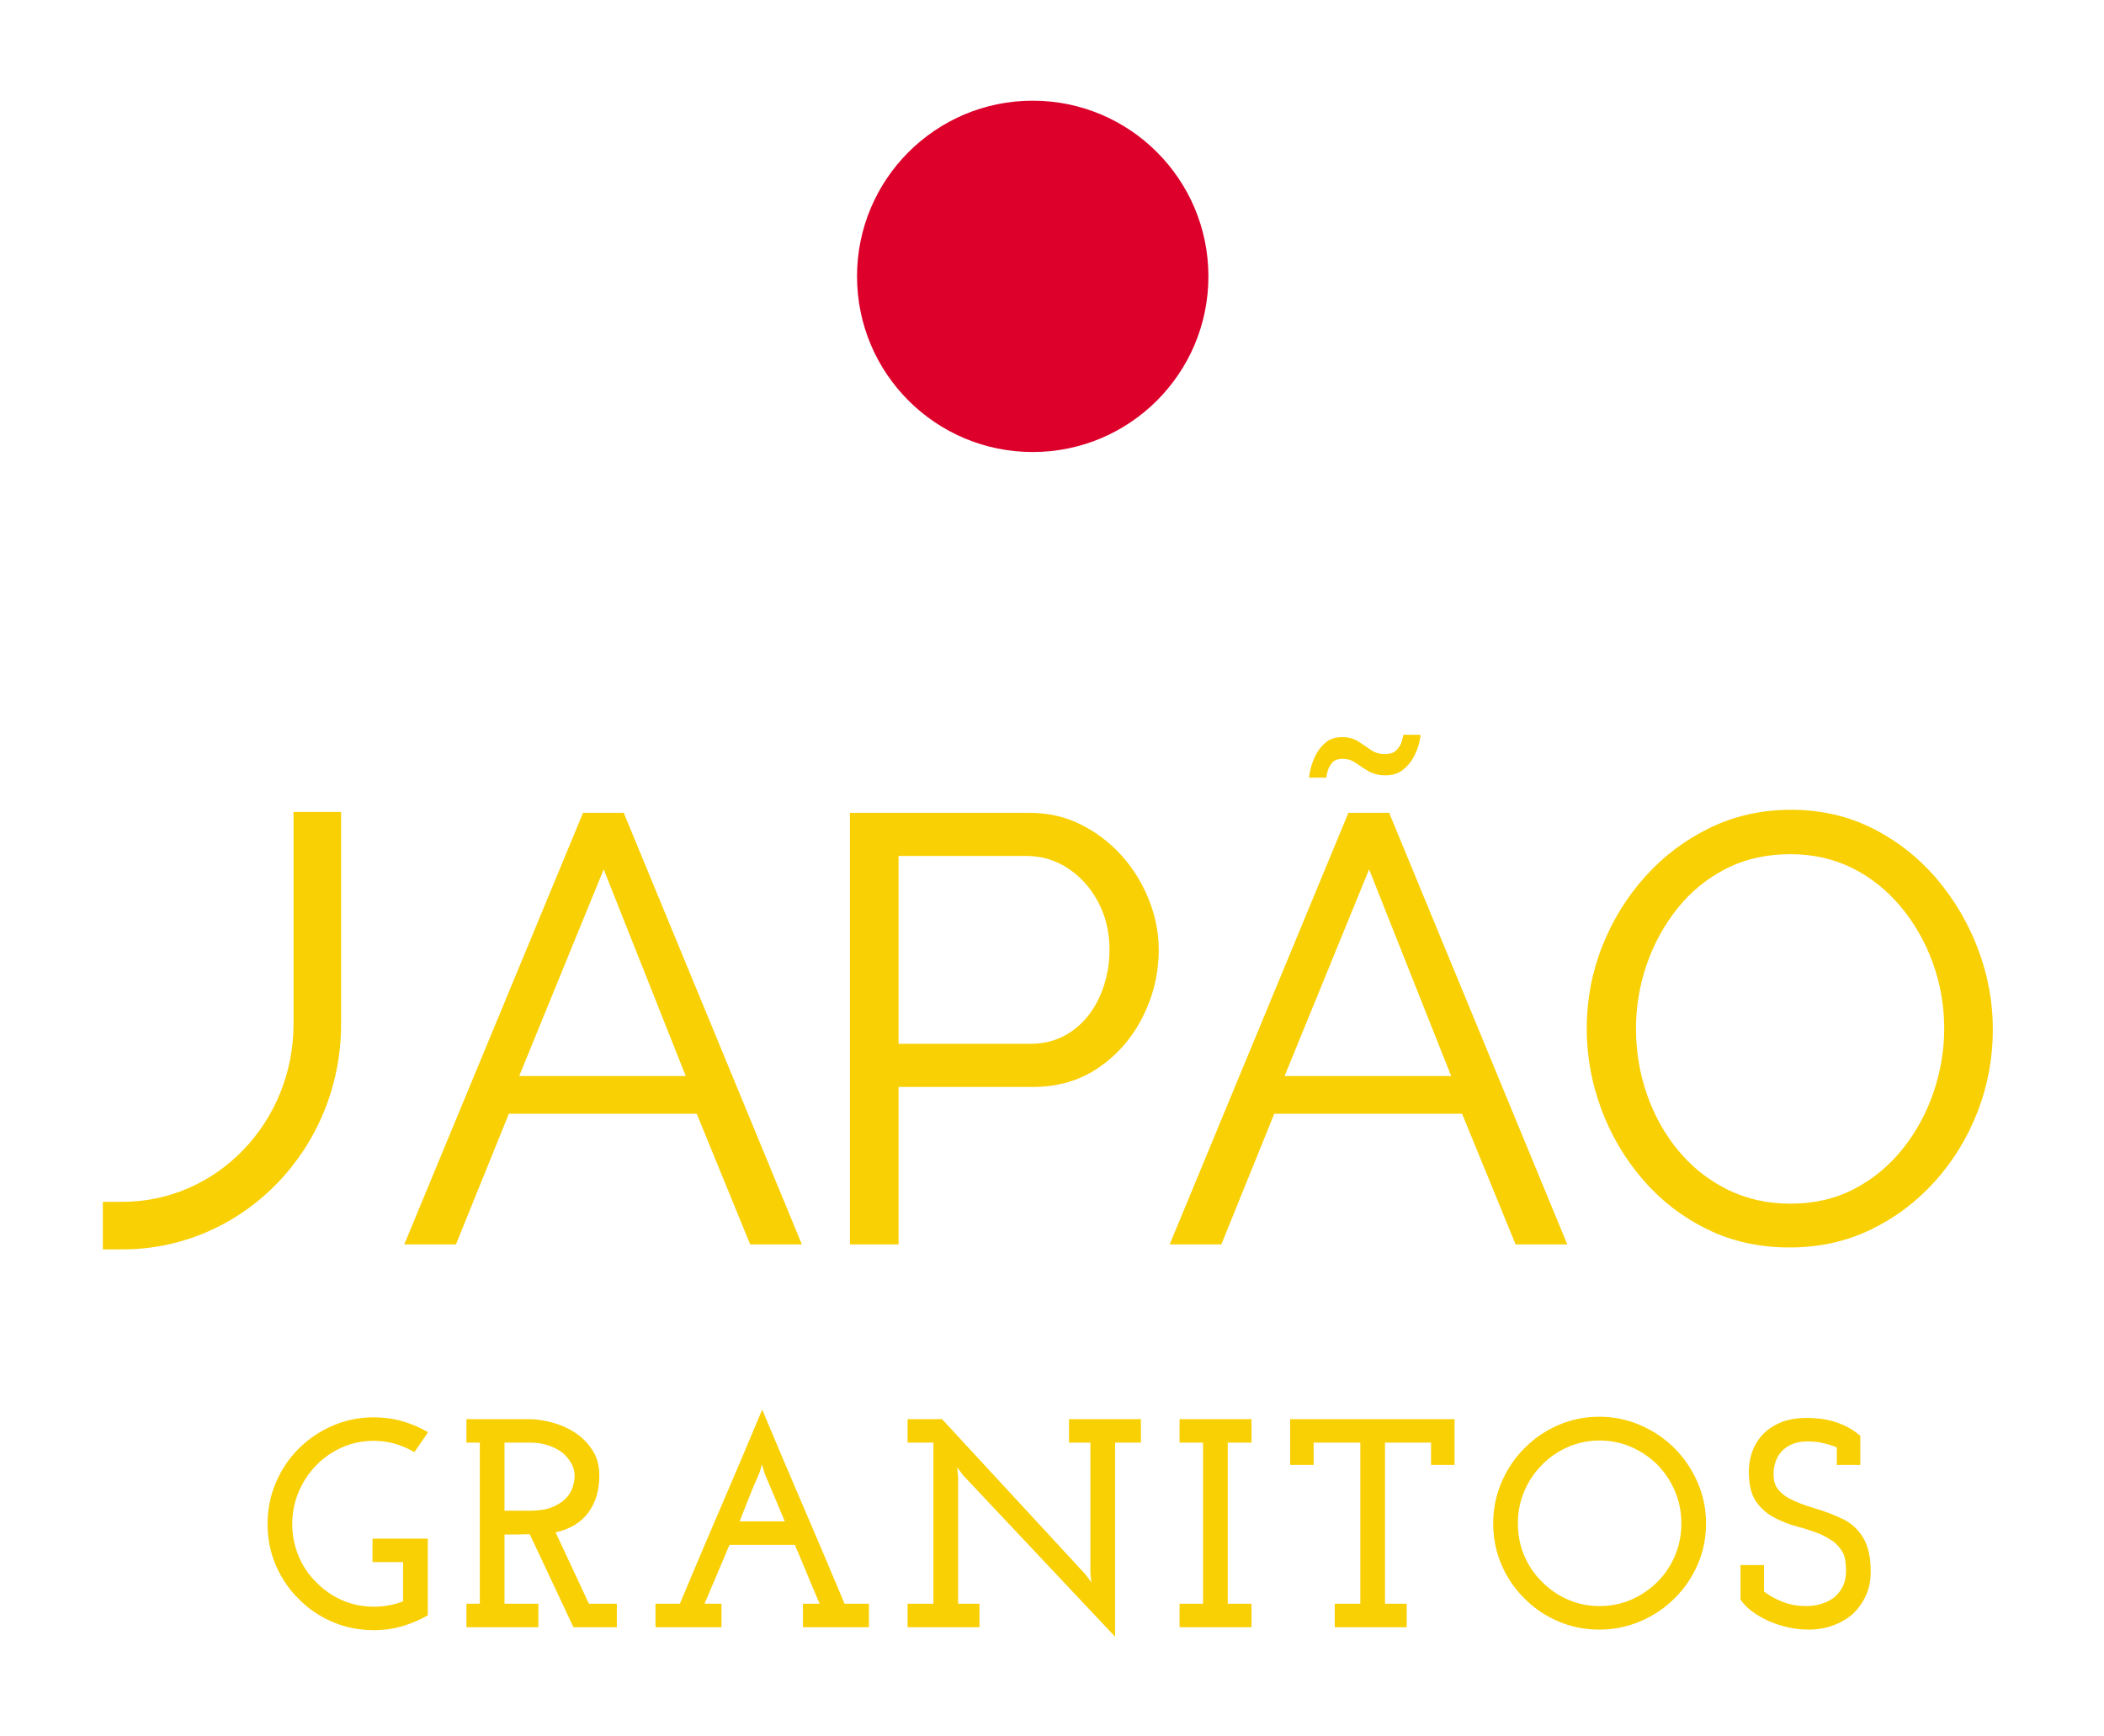
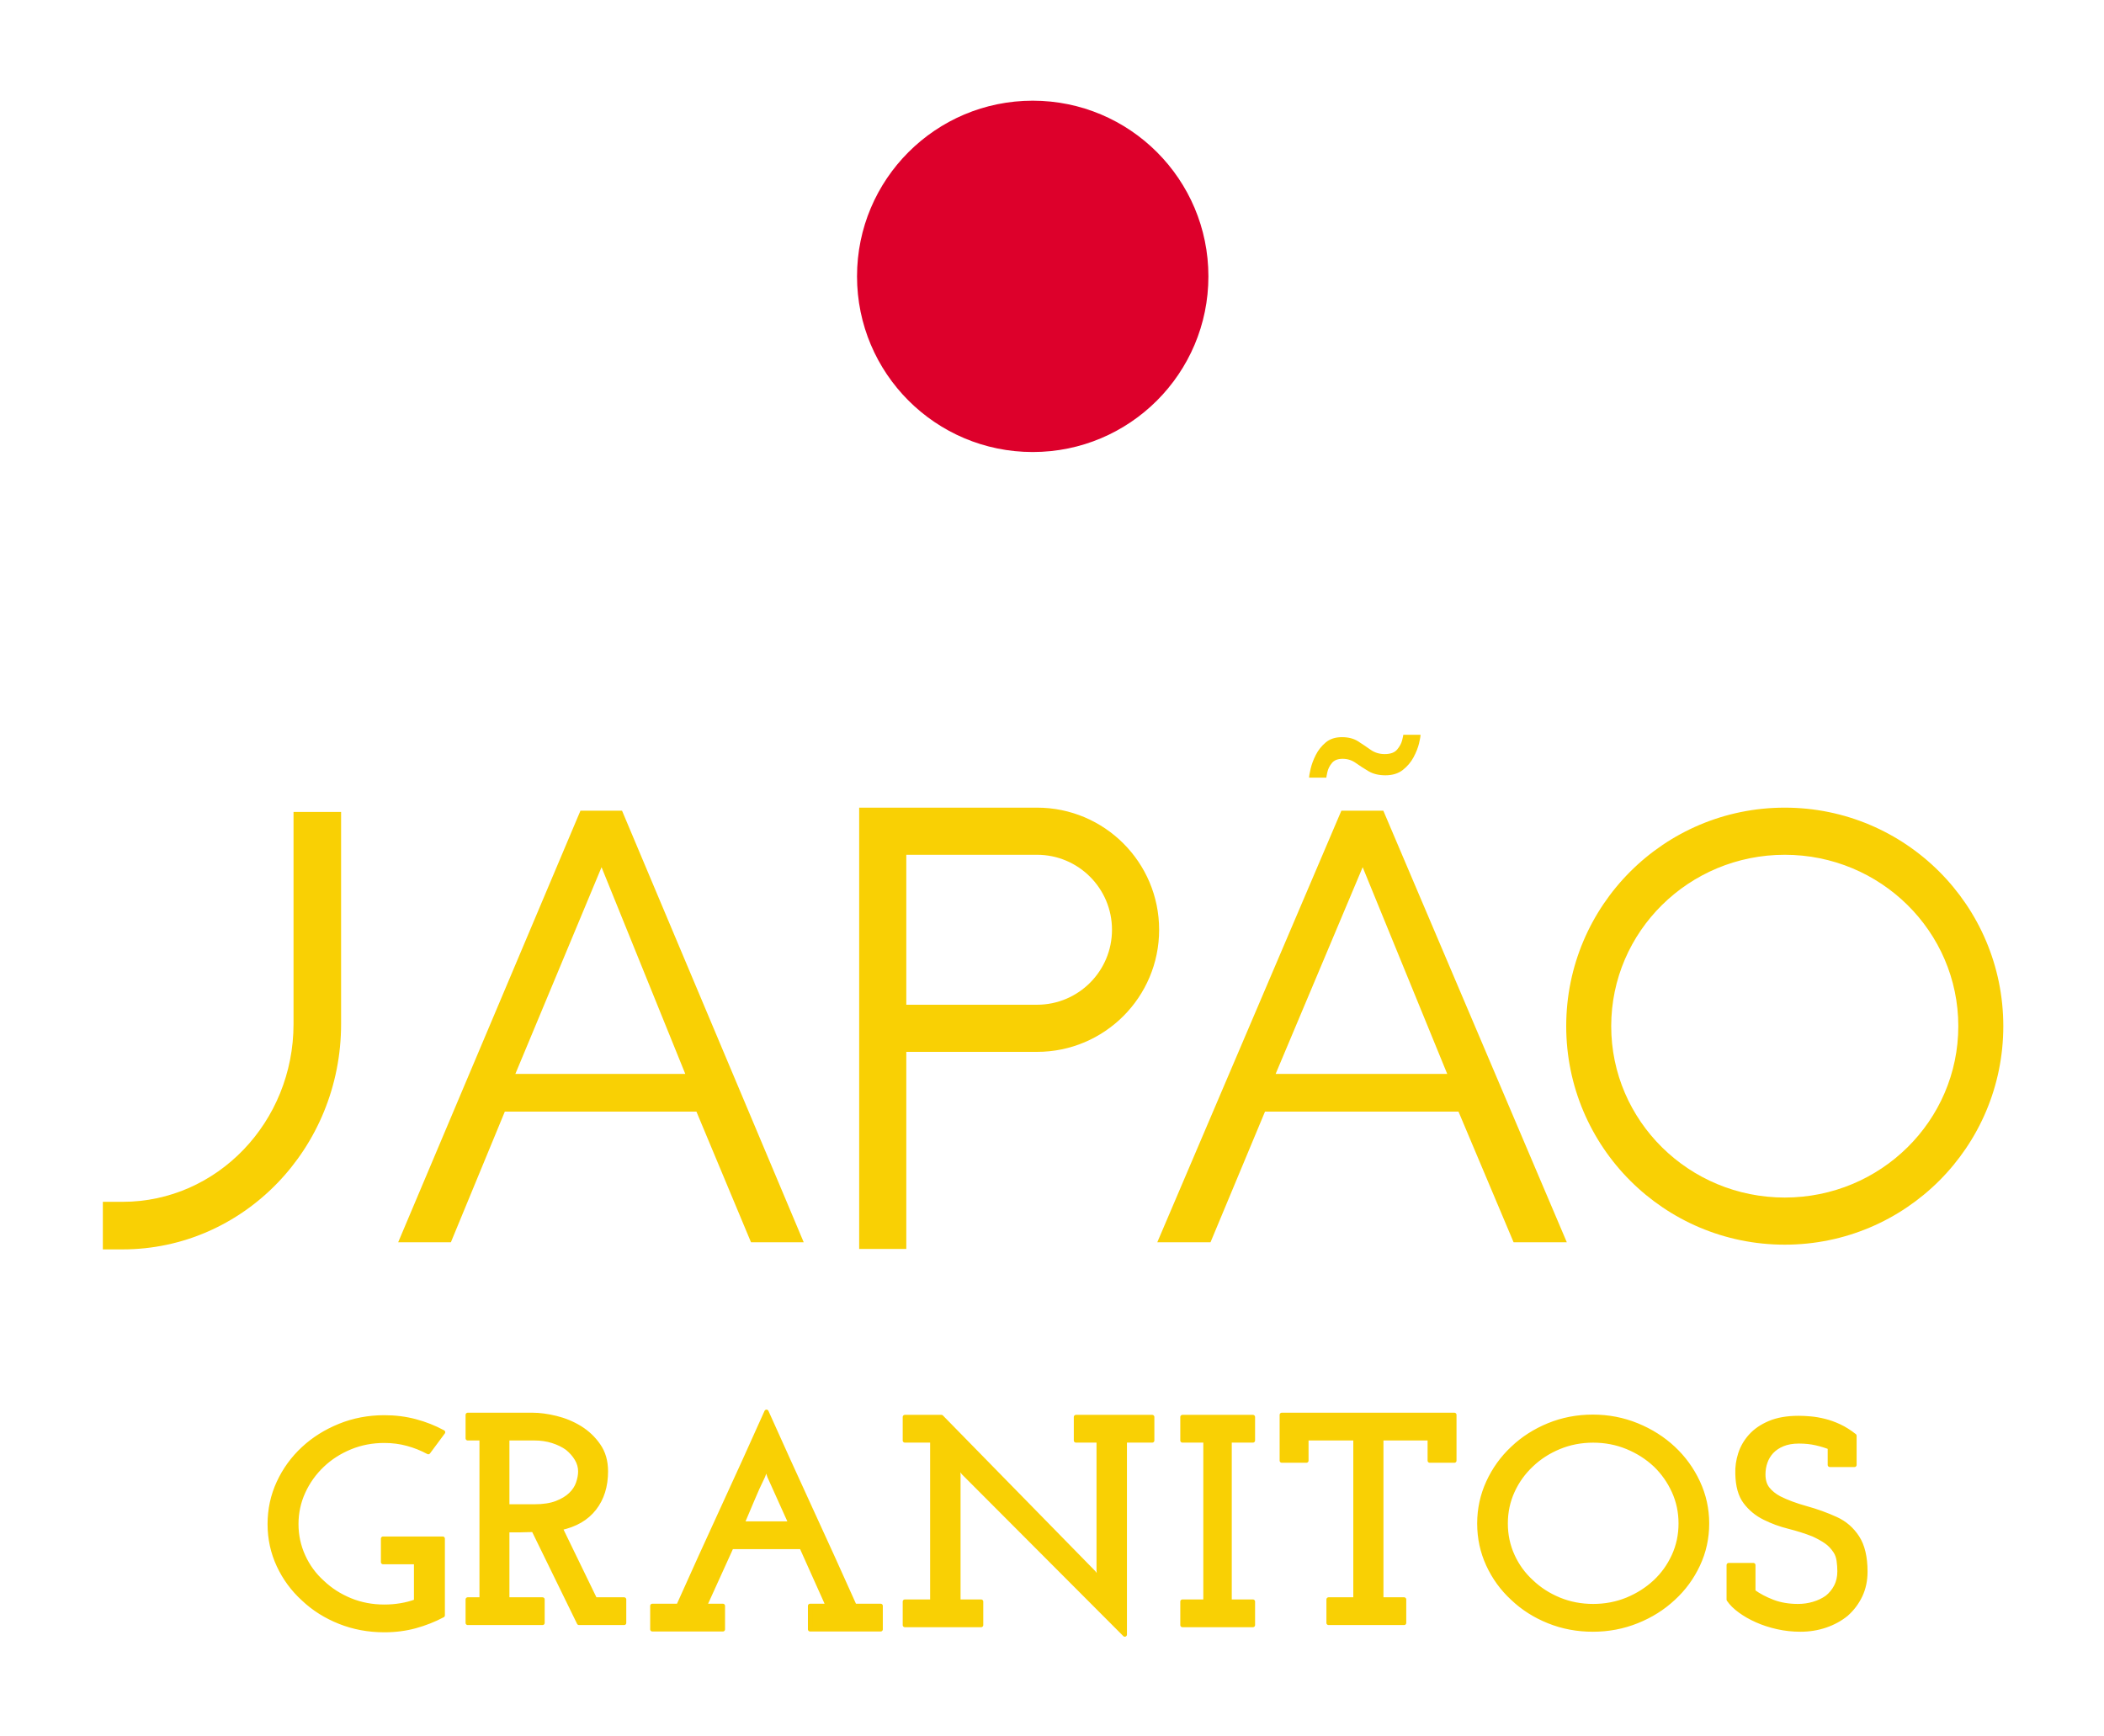
<svg xmlns="http://www.w3.org/2000/svg" viewBox="81 77 491 405" role="img" aria-label="Japão Granitos">
  <circle cx="322" cy="141.5" r="41" fill="#DD002B" />
-   <path fill="#F9D004" d="M217.06 266.71H226.56L268.13 367.44H256.07L243.59 336.94H199.75L187.4 367.44H175.34ZM241.03 328.14 221.88 279.9 202.16 328.14ZM279.34 367.44V266.71H321.19Q327.86 266.71 333.32 269.48Q338.78 272.24 342.83 276.78Q346.87 281.32 349.14 287.07Q351.41 292.81 351.41 298.63Q351.41 306.86 347.72 314.24Q344.03 321.61 337.43 326.15Q330.84 330.69 322.04 330.69H290.69V367.44ZM290.69 320.62H321.47Q327.01 320.62 331.19 317.64Q335.38 314.66 337.65 309.56Q339.92 304.45 339.92 298.63Q339.92 292.53 337.29 287.56Q334.67 282.6 330.27 279.69Q325.87 276.78 320.62 276.78H290.69ZM395.67 266.71H405.18L446.75 367.44H434.69L422.2 336.94H378.37L366.02 367.44H353.96ZM419.65 328.14 400.5 279.9 380.78 328.14ZM498.67 368.15Q488.03 368.15 479.38 363.89Q470.72 359.64 464.41 352.33Q458.1 345.02 454.69 335.87Q451.29 326.72 451.29 317.07Q451.29 307 454.91 297.85Q458.52 288.7 464.98 281.54Q471.43 274.37 480.09 270.19Q488.74 266 498.96 266Q509.46 266 518.11 270.4Q526.76 274.8 533.01 282.17Q539.25 289.55 542.65 298.63Q546.06 307.71 546.06 317.22Q546.06 327.29 542.51 336.44Q538.97 345.59 532.51 352.76Q526.06 359.92 517.47 364.03Q508.89 368.15 498.67 368.15ZM462.78 317.07Q462.78 325.02 465.33 332.4Q467.89 339.77 472.64 345.52Q477.39 351.27 484.06 354.6Q490.73 357.93 498.82 357.93Q507.19 357.93 513.78 354.46Q520.38 350.98 525.06 345.09Q529.74 339.21 532.23 331.9Q534.71 324.59 534.71 317.07Q534.71 309.13 532.08 301.82Q529.46 294.52 524.64 288.7Q519.81 282.88 513.29 279.62Q506.76 276.36 498.82 276.36Q490.44 276.36 483.78 279.76Q477.11 283.17 472.43 289.05Q467.75 294.94 465.26 302.18Q462.78 309.41 462.78 317.07ZM404.3 257.95Q401.98 257.95 400.35 256.99Q398.73 256.02 397.37 255.06Q396.02 254.1 394.32 254.1Q392.61 254.1 391.8 255.11Q390.99 256.11 390.76 257.22Q390.52 258.32 390.52 258.5H386.5Q386.5 257.95 386.85 256.44Q387.2 254.92 388.05 253.22Q388.9 251.53 390.37 250.29Q391.84 249.05 394.16 249.05Q396.4 249.05 397.91 250.01Q399.42 250.98 400.85 251.99Q402.29 253 404.14 253Q406.15 253 407.04 251.94Q407.93 250.89 408.21 249.78Q408.48 248.68 408.48 248.5H412.5Q412.5 249.05 412.15 250.52Q411.8 251.99 410.88 253.73Q409.95 255.47 408.36 256.71Q406.77 257.95 404.3 257.95ZM149.5 266.5H160.6V316A51 52.6 0 0 1 109.6 368.6H105V357.5H109.6A39.9 41.5 0 0 0 149.5 316Z" />
-   <path fill="#F9D004" d="M180.83 454.01V436.11H167.93V441.59H175.07V450.74Q173.48 451.37 171.74 451.68Q170.01 451.99 168.2 451.99Q164.25 451.99 160.82 450.47Q157.38 448.94 154.82 446.3Q152.18 443.74 150.69 440.2Q149.2 436.66 149.2 432.71Q149.2 428.75 150.69 425.22Q152.18 421.68 154.82 418.97Q157.38 416.34 160.82 414.81Q164.25 413.28 168.2 413.28Q170.84 413.28 173.2 413.98Q175.56 414.67 177.71 415.92L180.9 411.27Q178.06 409.61 174.9 408.71Q171.74 407.8 168.2 407.8Q163.07 407.8 158.56 409.78Q154.05 411.76 150.72 415.09Q147.32 418.49 145.38 423.03Q143.44 427.57 143.44 432.71Q143.44 437.84 145.38 442.35Q147.32 446.86 150.72 450.19Q154.05 453.59 158.56 455.53Q163.07 457.47 168.2 457.47Q171.74 457.47 174.9 456.54Q178.06 455.6 180.83 454.01ZM206.64 456.78V451.3H198.73V435.14H201.64Q202.61 435.14 203.13 435.1Q203.65 435.07 204.62 435.07L214.82 456.78H224.95V451.3H218.43L210.66 434.65Q215.66 433.54 218.26 430.07Q220.86 426.6 220.86 421.4Q220.86 417.86 219.19 415.37Q217.53 412.87 215.03 411.27Q212.53 409.68 209.65 408.95Q206.78 408.22 204.42 408.22H189.85V413.7H192.97V451.3H189.85V456.78ZM198.73 413.7H204.83Q206.98 413.7 208.89 414.32Q210.8 414.95 212.19 415.99Q213.5 417.1 214.3 418.49Q215.1 419.87 215.1 421.4Q215.1 422.72 214.61 424.18Q214.13 425.63 212.95 426.81Q211.77 427.99 209.79 428.79Q207.82 429.59 204.76 429.59H198.73ZM249.37 456.78V451.3H245.42Q247.36 446.72 248.33 444.43Q249.3 442.14 251.24 437.56H266.5Q267.96 441.03 269.38 444.43Q270.81 447.83 272.26 451.3H268.38V456.78H283.78V451.3H278.09Q273.3 439.85 268.48 428.65Q263.66 417.45 258.87 406Q254.09 417.45 249.27 428.65Q244.44 439.85 239.66 451.3H233.97V456.78ZM258.11 421.05Q258.18 420.85 258.35 420.36Q258.53 419.87 258.8 418.76L259.5 421.05L264.15 432.08H253.6Q254.57 429.66 255.72 426.71Q256.86 423.76 258.11 421.05ZM341.22 413.7H347.25V408.22H330.47V413.7H335.46V444.09L335.67 446.3L334.35 444.5L300.84 408.22H292.8V413.7H298.83V451.3H292.8V456.78H309.58V451.3H304.59V421.68L304.38 419.46L305.7 421.26L341.22 459ZM373.06 456.78V451.3H367.51V413.7H373.06V408.22H356.27V413.7H361.75V451.3H356.27V456.78ZM409.27 456.78V451.3H404.21V413.7H414.96V418.9H420.44V408.22H382.08V418.9H387.56V413.7H398.45V451.3H392.48V456.78ZM471.78 450.05Q475.17 446.72 477.15 442.21Q479.13 437.7 479.13 432.57Q479.13 427.51 477.15 422.96Q475.17 418.42 471.78 415.02Q468.38 411.62 463.83 409.64Q459.29 407.66 454.22 407.66Q449.09 407.66 444.58 409.64Q440.07 411.62 436.74 415.02Q433.34 418.42 431.4 422.96Q429.46 427.51 429.46 432.57Q429.46 437.7 431.4 442.21Q433.34 446.72 436.74 450.05Q440.07 453.45 444.58 455.39Q449.09 457.34 454.22 457.34Q459.29 457.34 463.83 455.39Q468.38 453.45 471.78 450.05ZM440.84 446.17Q438.2 443.6 436.71 440.1Q435.22 436.59 435.22 432.57Q435.22 428.55 436.71 425.04Q438.2 421.54 440.84 418.9Q443.4 416.27 446.87 414.74Q450.34 413.21 454.29 413.21Q458.25 413.21 461.72 414.74Q465.19 416.27 467.82 418.9Q470.39 421.54 471.88 425.04Q473.37 428.55 473.37 432.57Q473.37 436.59 471.88 440.1Q470.39 443.6 467.82 446.17Q465.19 448.8 461.72 450.33Q458.25 451.85 454.29 451.85Q450.34 451.85 446.87 450.33Q443.4 448.8 440.84 446.17ZM513.33 453.73Q515.27 451.92 516.42 449.43Q517.56 446.93 517.56 443.81Q517.56 438.74 515.76 435.83Q513.95 432.92 511.04 431.53Q507.85 430 504.38 429Q500.91 427.99 498.41 426.67Q496.82 425.77 495.85 424.49Q494.88 423.2 494.88 421.12Q494.88 419.6 495.33 418.24Q495.78 416.89 496.68 415.85Q497.65 414.74 499.18 414.08Q500.7 413.42 502.78 413.42Q504.87 413.42 506.6 413.84Q508.33 414.26 509.65 414.81V418.9H515.13V412.1Q513.47 410.72 511.77 409.88Q510.07 409.05 508.47 408.64Q506.88 408.22 505.42 408.08Q503.96 407.94 502.72 407.94Q498.9 407.94 496.26 409.12Q493.63 410.3 492.03 412.17Q490.44 414.05 489.74 416.34Q489.05 418.63 489.12 420.91Q489.19 425.22 490.89 427.57Q492.59 429.93 495.15 431.25Q497.65 432.57 500.56 433.33Q503.48 434.1 505.98 435.14Q507.57 435.9 508.79 436.77Q510 437.63 510.9 439.09Q511.46 439.99 511.63 441.24Q511.8 442.49 511.8 443.74Q511.8 445.75 511.04 447.28Q510.28 448.8 509.03 449.84Q507.71 450.81 506.05 451.33Q504.38 451.85 502.58 451.85Q499.45 451.85 496.96 450.85Q494.46 449.84 492.66 448.46V442.28H487.18V450.33Q488.08 451.72 489.71 452.96Q491.34 454.21 493.42 455.18Q495.5 456.16 498 456.75Q500.5 457.34 503.13 457.34Q506.05 457.34 508.68 456.4Q511.32 455.46 513.33 453.73Z" />
+   <path fill="#F9D004" d="M216.46 266.21H226.16L268.56 366.94H256.26L243.52 336.44H198.81L186.22 366.94H173.92ZM240.92 327.64 221.38 279.4 201.27 327.64ZM394.03 266.21H403.82L446.64 366.94H434.22L421.36 336.44H376.21L363.49 366.94H351.07ZM418.73 327.64 399 279.4 378.69 327.64ZM404.3 257.95Q401.98 257.95 400.35 256.99Q398.73 256.02 397.37 255.06Q396.02 254.1 394.32 254.1Q392.61 254.1 391.8 255.11Q390.99 256.11 390.76 257.22Q390.52 258.32 390.52 258.5H386.5Q386.5 257.95 386.85 256.44Q387.2 254.92 388.05 253.22Q388.9 251.53 390.37 250.29Q391.84 249.05 394.16 249.05Q396.4 249.05 397.91 250.01Q399.42 250.98 400.85 251.99Q402.29 253 404.14 253Q406.15 253 407.04 251.94Q407.93 250.89 408.21 249.78Q408.48 248.68 408.48 248.5H412.5Q412.5 249.05 412.15 250.52Q411.8 251.99 410.88 253.73Q409.95 255.47 408.36 256.71Q406.77 257.95 404.3 257.95ZM149.5 266.5H160.6V316A51 52.6 0 0 1 109.6 368.6H105V357.5H109.6A39.9 41.5 0 0 0 149.5 316Z" />
+   <path fill="#F9D004" fill-rule="evenodd" d="M281.5 265.5H323A28.5 28.5 0 0 1 323 322.5H292.5V368.5H281.5ZM292.5 276.5V311.5H323A17.5 17.5 0 0 0 323 276.5ZM497.5 265.5A51 51 0 1 1 497.5 367.5A51 51 0 1 1 497.5 265.5ZM497.5 276.5A40.5 40 0 1 0 497.5 356.5A40.5 40 0 1 0 497.5 276.5Z" />
+   <path fill="#F9D004" stroke="#F9D004" stroke-width="1" stroke-linejoin="round" d="M184.32 454.01V436.11H170.39V441.59H178.1V450.74Q176.38 451.37 174.51 451.68Q172.64 451.99 170.69 451.99Q166.42 451.99 162.71 450.47Q159 448.94 156.23 446.3Q153.38 443.74 151.77 440.2Q150.16 436.66 150.16 432.71Q150.16 428.75 151.77 425.22Q153.38 421.68 156.23 418.97Q159 416.34 162.71 414.81Q166.42 413.28 170.69 413.28Q173.53 413.28 176.08 413.98Q178.63 414.67 180.95 415.92L184.4 411.27Q181.33 409.61 177.92 408.71Q174.51 407.8 170.69 407.8Q165.14 407.8 160.27 409.78Q155.4 411.76 151.81 415.09Q148.14 418.49 146.04 423.03Q143.94 427.57 143.94 432.71Q143.94 437.84 146.04 442.35Q148.14 446.86 151.81 450.19Q155.4 453.59 160.27 455.53Q165.14 457.47 170.69 457.47Q174.51 457.47 177.92 456.54Q181.33 455.6 184.32 454.01ZM207.61 455.78V450.3H199.38V434.14H202.41Q203.42 434.14 203.96 434.1Q204.5 434.07 205.51 434.07L216.12 455.78H226.65V450.3H219.87L211.79 433.65Q216.99 432.54 219.69 429.07Q222.4 425.6 222.4 420.4Q222.4 416.86 220.66 414.37Q218.93 411.87 216.34 410.27Q213.74 408.68 210.74 407.95Q207.75 407.22 205.3 407.22H190.15V412.7H193.39V450.3H190.15V455.78ZM199.38 412.7H205.73Q207.97 412.7 209.95 413.32Q211.94 413.95 213.38 414.99Q214.75 416.1 215.58 417.49Q216.41 418.87 216.41 420.4Q216.41 421.72 215.9 423.18Q215.4 424.63 214.17 425.81Q212.95 426.99 210.89 427.79Q208.83 428.59 205.66 428.59H199.38ZM249.7 457.28V451.8H245.47Q247.55 447.22 248.59 444.93Q249.63 442.64 251.71 438.06H268.04Q269.6 441.53 271.12 444.93Q272.64 448.33 274.2 451.8H270.04V457.28H286.52V451.8H280.43Q275.31 440.35 270.15 429.15Q265 417.95 259.87 406.5Q254.75 417.95 249.59 429.15Q244.43 440.35 239.31 451.8H233.23V457.28ZM259.06 421.55Q259.13 421.35 259.32 420.86Q259.5 420.37 259.8 419.26L260.54 421.55L265.51 432.58H254.23Q255.27 430.16 256.5 427.21Q257.72 424.26 259.06 421.55ZM343.49 413.2H349.89V407.72H332.09V413.2H337.39V443.59L337.61 445.8L336.21 444L300.69 407.72H292.16V413.2H298.56V450.8H292.16V456.28H309.96V450.8H304.66V421.18L304.44 418.96L305.84 420.76L343.49 458.5ZM373.39 456.28V450.8H367.95V413.2H373.39V407.72H356.94V413.2H362.31V450.8H356.94V456.28ZM408.67 455.78V450.3H403.35V412.7H414.65V417.9H420.4V407.22H380.12V417.9H385.87V412.7H397.31V450.3H391.04V455.78ZM471.5 450.05Q475.14 446.72 477.25 442.21Q479.37 437.7 479.37 432.57Q479.37 427.51 477.25 422.96Q475.14 418.42 471.5 415.02Q467.86 411.62 463 409.64Q458.14 407.66 452.72 407.66Q447.23 407.66 442.4 409.64Q437.58 411.62 434.01 415.02Q430.38 418.42 428.3 422.96Q426.22 427.51 426.22 432.57Q426.22 437.7 428.3 442.21Q430.38 446.72 434.01 450.05Q437.58 453.45 442.4 455.39Q447.23 457.34 452.72 457.34Q458.14 457.34 463 455.39Q467.86 453.45 471.5 450.05ZM438.39 446.17Q435.57 443.6 433.98 440.1Q432.38 436.59 432.38 432.57Q432.38 428.55 433.98 425.04Q435.57 421.54 438.39 418.9Q441.14 416.27 444.85 414.74Q448.56 413.21 452.79 413.21Q457.02 413.21 460.74 414.74Q464.45 416.27 467.27 418.9Q470.01 421.54 471.61 425.04Q473.21 428.55 473.21 432.57Q473.21 436.59 471.61 440.1Q470.01 443.6 467.27 446.17Q464.45 448.8 460.74 450.33Q457.02 451.85 452.79 451.85Q448.56 451.85 444.85 450.33Q441.14 448.8 438.39 446.17ZM511.88 453.73Q513.92 451.92 515.12 449.43Q516.32 446.93 516.32 443.81Q516.32 438.74 514.43 435.83Q512.53 432.92 509.47 431.53Q506.12 430 502.48 429Q498.84 427.99 496.22 426.67Q494.54 425.77 493.52 424.49Q492.5 423.2 492.5 421.12Q492.5 419.6 492.98 418.24Q493.45 416.89 494.4 415.85Q495.42 414.74 497.02 414.08Q498.62 413.42 500.81 413.42Q502.99 413.42 504.81 413.84Q506.63 414.26 508.02 414.81V418.9H513.77V412.1Q512.02 410.72 510.24 409.88Q508.45 409.05 506.78 408.64Q505.1 408.22 503.57 408.08Q502.04 407.94 500.73 407.94Q496.73 407.94 493.96 409.12Q491.19 410.3 489.52 412.17Q487.84 414.05 487.11 416.34Q486.38 418.63 486.46 420.91Q486.53 425.22 488.31 427.57Q490.1 429.93 492.79 431.25Q495.42 432.57 498.47 433.33Q501.53 434.1 504.16 435.14Q505.83 435.9 507.11 436.77Q508.38 437.63 509.33 439.09Q509.91 439.99 510.09 441.24Q510.27 442.49 510.27 443.74Q510.27 445.75 509.47 447.28Q508.67 448.8 507.36 449.84Q505.98 450.81 504.23 451.33Q502.48 451.85 500.59 451.85Q497.31 451.85 494.69 450.85Q492.06 449.84 490.17 448.46V442.28H484.42V450.33Q485.36 451.72 487.08 452.96Q488.79 454.21 490.97 455.18Q493.16 456.16 495.78 456.75Q498.4 457.34 501.17 457.34Q504.23 457.34 507 456.4Q509.76 455.46 511.88 453.73Z" />
</svg>
